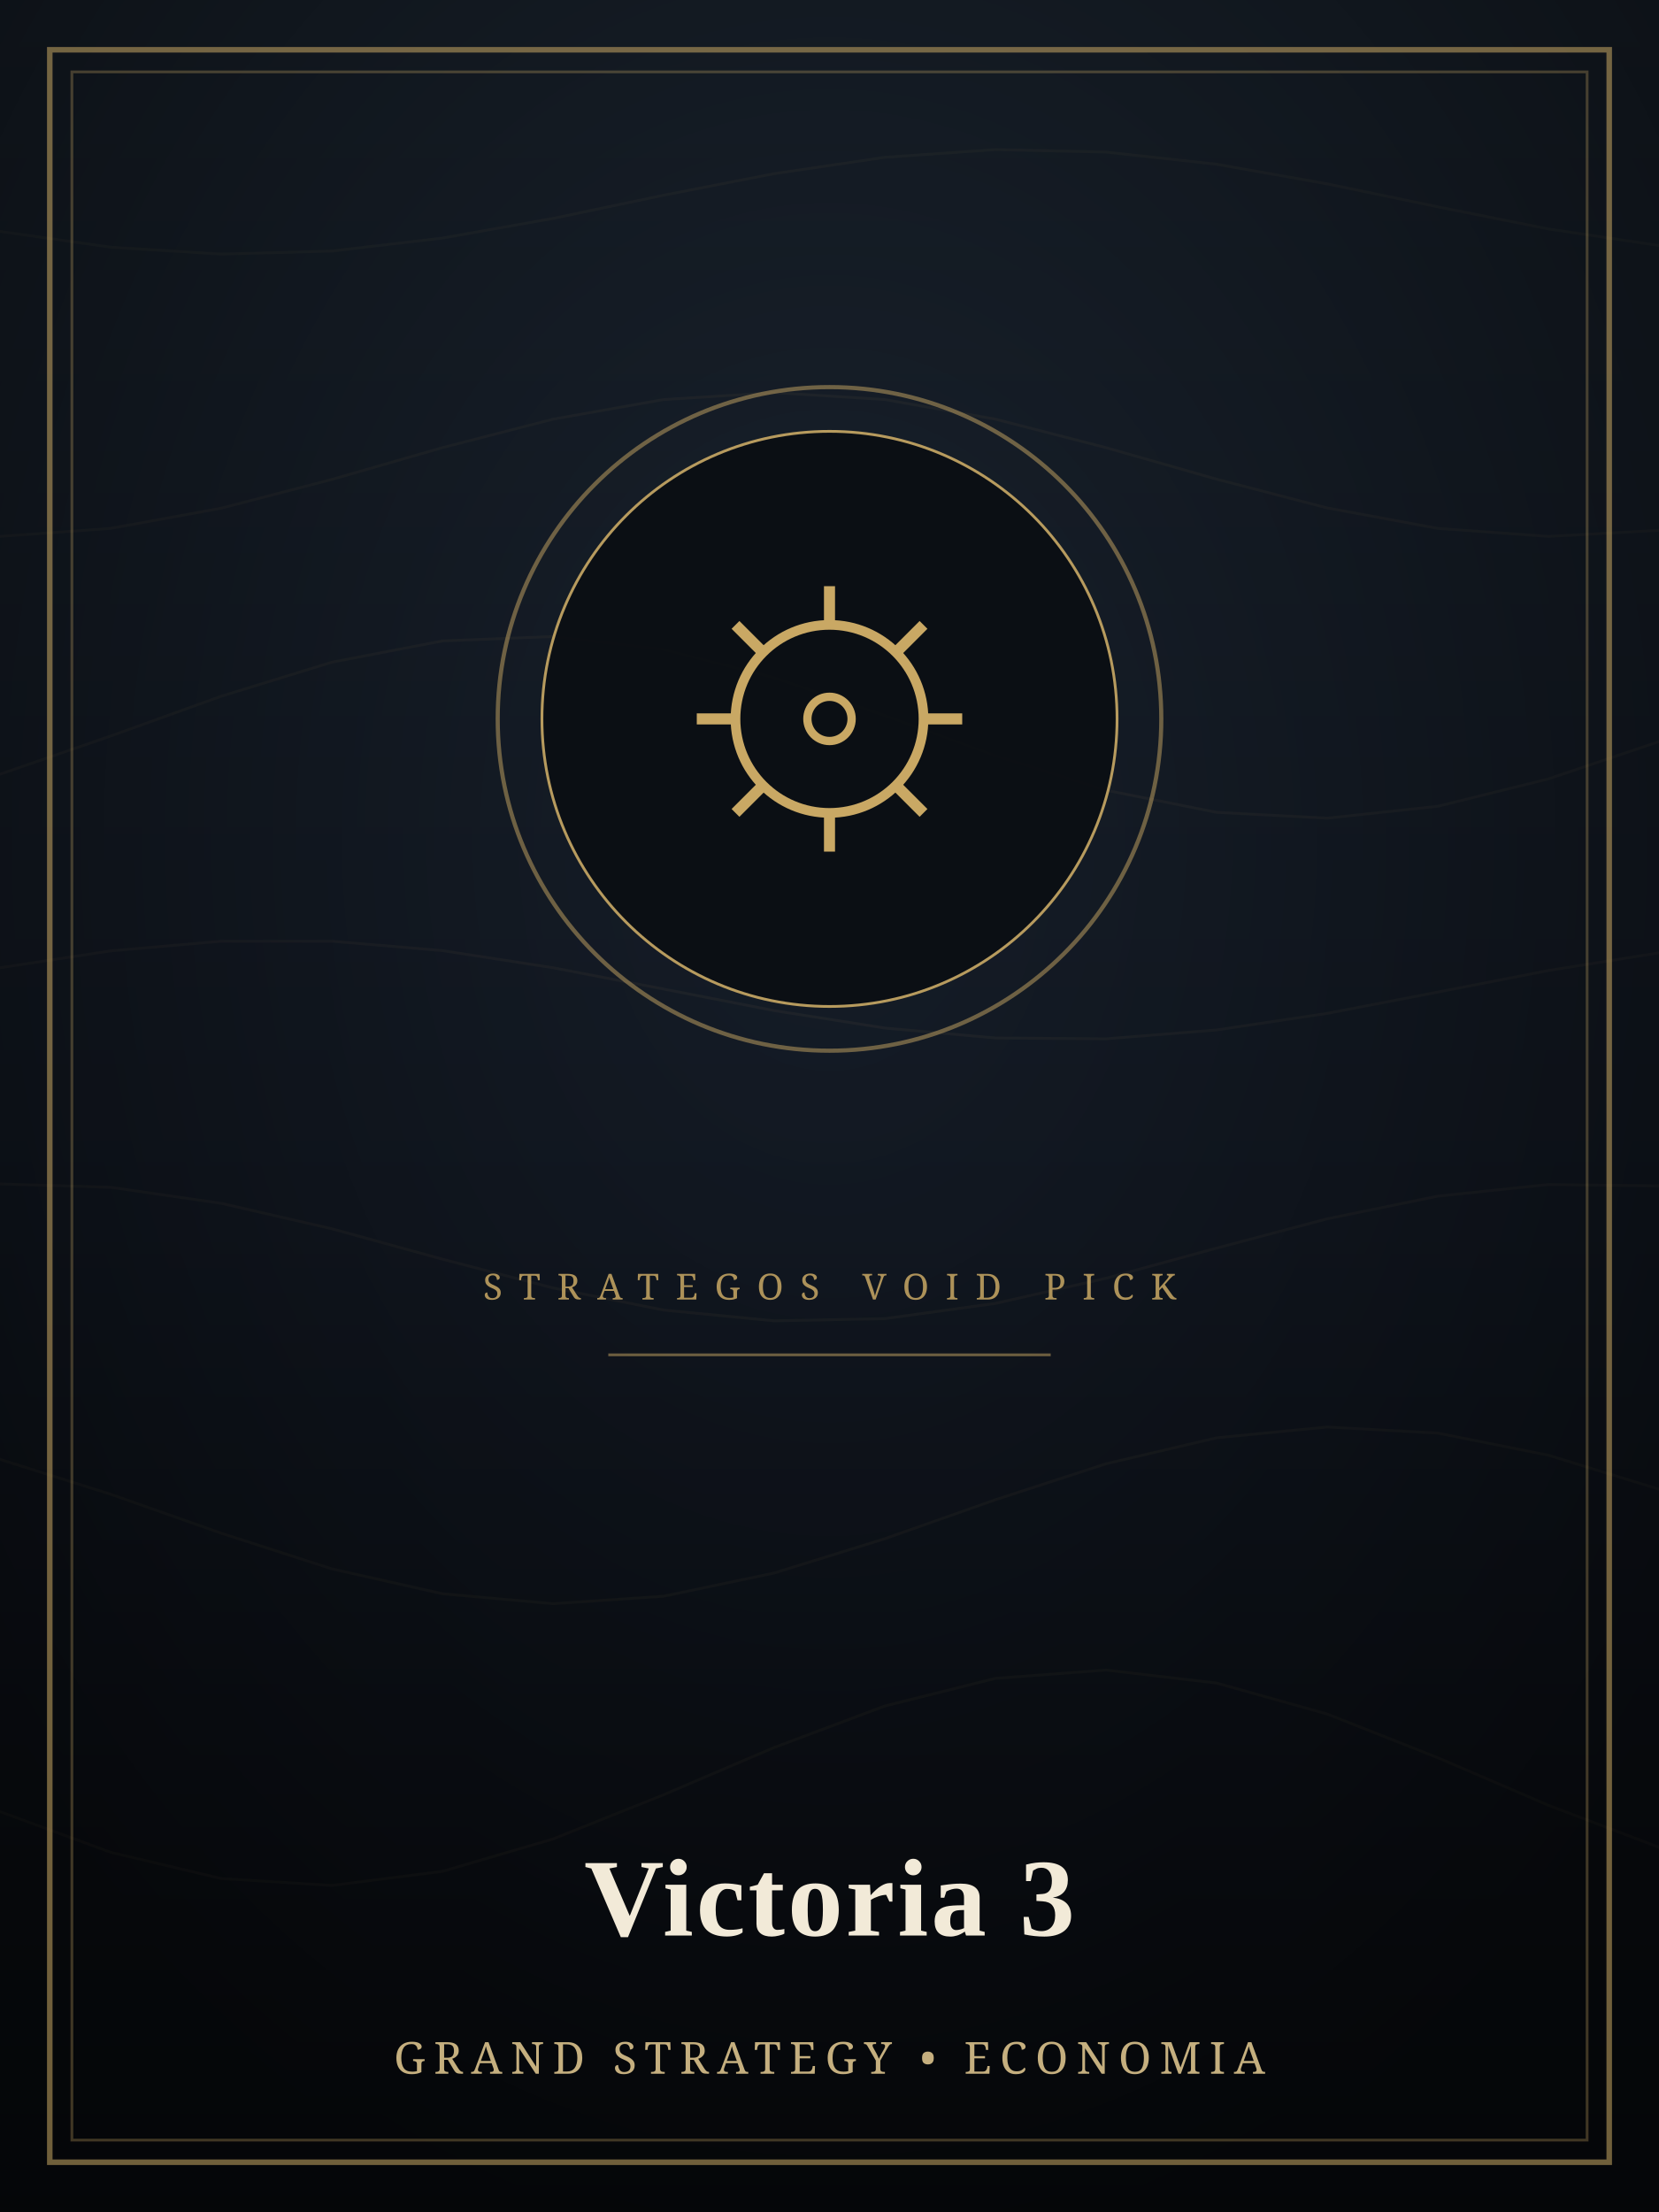
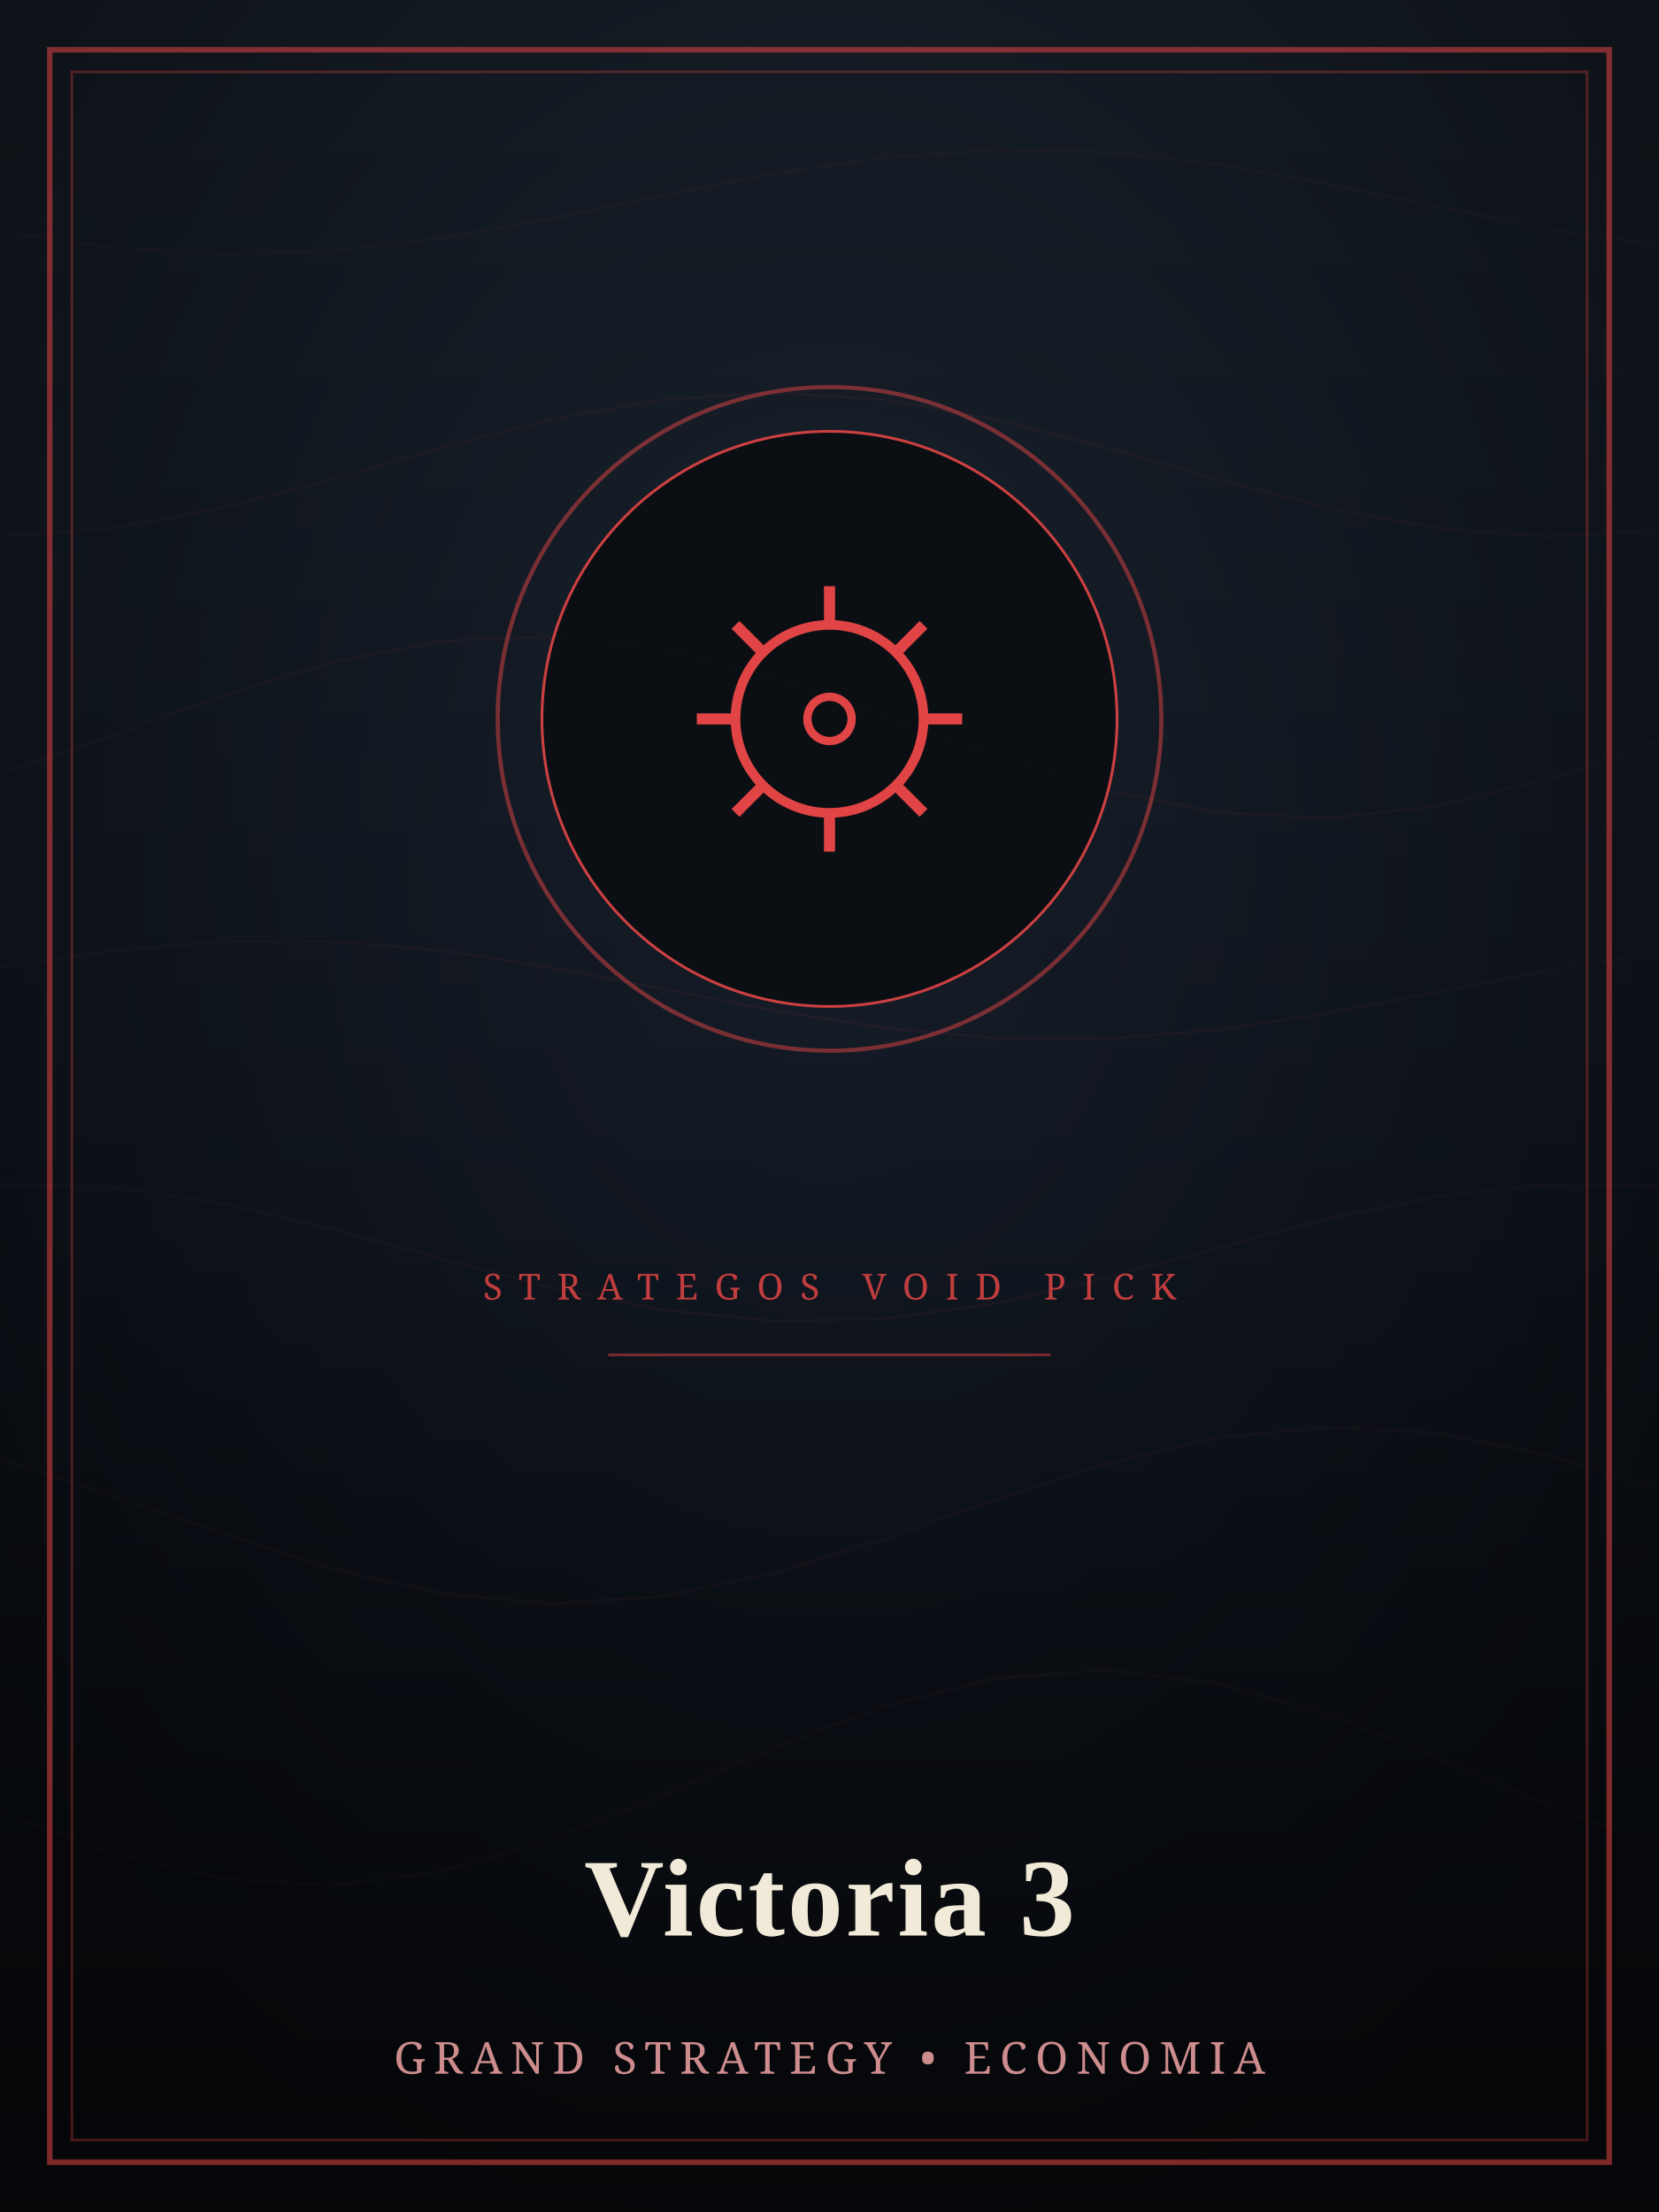
<svg xmlns="http://www.w3.org/2000/svg" width="600" height="800" viewBox="0 0 600 800">
  <defs>
    <linearGradient id="bg1" x1="0" y1="0" x2="0" y2="1">
      <stop offset="0%" stop-color="#1c2632" />
      <stop offset="55%" stop-color="#141b26" />
      <stop offset="100%" stop-color="#0a0d12" />
    </linearGradient>
    <radialGradient id="vg1" cx="50%" cy="38%" r="65%">
      <stop offset="0%" stop-color="#000000" stop-opacity="0" />
      <stop offset="100%" stop-color="#000000" stop-opacity="0.55" />
    </radialGradient>
  </defs>
  <rect width="600" height="800" fill="url(#bg1)" />
-   <path d="M -40,75.9 L 0,83.7 L 40,89.4 L 80,91.9 L 120,90.8 L 160,86.1 L 200,79.0 L 240,70.6 L 280,62.8 L 320,56.9 L 360,54.1 L 400,55.0 L 440,59.4 L 480,66.5 L 520,74.8 L 560,82.8 L 600,88.8 L 640,91.8" stroke="#c9a864" stroke-width="1" fill="none" opacity="0.06" />
-   <path d="M -40,191.8 L 0,194.0 L 40,191.1 L 80,183.8 L 120,173.4 L 160,161.9 L 200,151.6 L 240,144.5 L 280,142.0 L 320,144.5 L 360,151.6 L 400,161.9 L 440,173.3 L 480,183.7 L 520,191.1 L 560,194.0 L 600,191.8 L 640,185.0" stroke="#c9a864" stroke-width="1" fill="none" opacity="0.06" />
-   <path d="M -40,290.5 L 0,280.0 L 40,266.2 L 80,251.8 L 120,239.5 L 160,231.8 L 200,230.2 L 240,234.9 L 280,245.1 L 320,258.8 L 360,273.3 L 400,285.8 L 440,293.8 L 480,295.9 L 520,291.6 L 560,281.7 L 600,268.2 L 640,253.7" stroke="#c9a864" stroke-width="1" fill="none" opacity="0.06" />
-   <path d="M -40,357.7 L 0,350.0 L 40,343.9 L 80,340.4 L 120,340.4 L 160,343.8 L 200,350.0 L 240,357.7 L 280,365.5 L 320,371.8 L 360,375.4 L 400,375.7 L 440,372.5 L 480,366.5 L 520,358.8 L 560,351.0 L 600,344.6 L 640,340.7" stroke="#c9a864" stroke-width="1" fill="none" opacity="0.06" />
-   <path d="M -40,431.8 L 0,428.2 L 40,429.4 L 80,435.2 L 120,444.4 L 160,455.4 L 200,465.8 L 240,473.8 L 280,477.7 L 320,476.9 L 360,471.4 L 400,462.3 L 440,451.4 L 480,440.8 L 520,432.6 L 560,428.4 L 600,428.9 L 640,434.1" stroke="#c9a864" stroke-width="1" fill="none" opacity="0.06" />
-   <path d="M -40,519.1 L 0,527.8 L 40,540.4 L 80,554.5 L 120,567.4 L 160,576.4 L 200,580.0 L 240,577.3 L 280,568.9 L 320,556.5 L 360,542.4 L 400,529.4 L 440,520.0 L 480,516.1 L 520,518.3 L 560,526.3 L 600,538.6 L 640,552.6" stroke="#c9a864" stroke-width="1" fill="none" opacity="0.06" />
-   <path d="M -40,638.0 L 0,655.2 L 40,669.9 L 80,679.4 L 120,681.9 L 160,676.8 L 200,665.1 L 240,649.1 L 280,632.0 L 320,617.0 L 360,607.0 L 400,604.0 L 440,608.7 L 480,619.9 L 520,635.7 L 560,652.9 L 600,668.1 L 640,678.5" stroke="#c9a864" stroke-width="1" fill="none" opacity="0.06" />
+   <path d="M -40,75.9 L 0,83.7 L 40,89.4 L 80,91.9 L 120,90.8 L 160,86.1 L 200,79.0 L 240,70.6 L 280,62.8 L 320,56.9 L 360,54.1 L 400,55.0 L 440,59.4 L 480,66.5 L 520,74.8 L 560,82.8 L 600,88.8 L 640,91.8" stroke="#e04444" stroke-width="1" fill="none" opacity="0.06" />
+   <path d="M -40,191.8 L 0,194.0 L 40,191.1 L 80,183.8 L 120,173.4 L 160,161.9 L 200,151.6 L 240,144.5 L 280,142.0 L 320,144.5 L 360,151.6 L 400,161.9 L 440,173.3 L 480,183.7 L 520,191.1 L 560,194.0 L 600,191.8 L 640,185.0" stroke="#e04444" stroke-width="1" fill="none" opacity="0.06" />
+   <path d="M -40,290.5 L 0,280.0 L 40,266.2 L 80,251.8 L 120,239.5 L 160,231.8 L 200,230.2 L 240,234.9 L 280,245.1 L 320,258.8 L 360,273.3 L 400,285.8 L 440,293.8 L 480,295.9 L 520,291.6 L 560,281.7 L 600,268.2 L 640,253.7" stroke="#e04444" stroke-width="1" fill="none" opacity="0.06" />
+   <path d="M -40,357.7 L 0,350.0 L 40,343.9 L 80,340.4 L 120,340.4 L 160,343.8 L 200,350.0 L 240,357.7 L 280,365.5 L 320,371.8 L 360,375.4 L 400,375.7 L 440,372.5 L 480,366.5 L 520,358.8 L 560,351.0 L 600,344.6 L 640,340.7" stroke="#e04444" stroke-width="1" fill="none" opacity="0.06" />
+   <path d="M -40,431.8 L 0,428.2 L 40,429.4 L 80,435.2 L 120,444.4 L 160,455.4 L 200,465.8 L 240,473.8 L 280,477.7 L 320,476.9 L 360,471.4 L 400,462.3 L 440,451.4 L 480,440.8 L 520,432.6 L 560,428.4 L 600,428.9 L 640,434.1" stroke="#e04444" stroke-width="1" fill="none" opacity="0.06" />
+   <path d="M -40,519.1 L 0,527.8 L 40,540.4 L 80,554.5 L 120,567.4 L 160,576.4 L 200,580.0 L 240,577.3 L 280,568.9 L 320,556.5 L 360,542.4 L 400,529.4 L 440,520.0 L 480,516.1 L 520,518.3 L 560,526.3 L 600,538.6 L 640,552.6" stroke="#e04444" stroke-width="1" fill="none" opacity="0.06" />
+   <path d="M -40,638.0 L 0,655.2 L 40,669.9 L 80,679.4 L 120,681.9 L 160,676.8 L 200,665.1 L 240,649.1 L 280,632.0 L 320,617.0 L 360,607.0 L 400,604.0 L 440,608.7 L 480,619.9 L 520,635.7 L 560,652.9 L 600,668.1 L 640,678.5" stroke="#e04444" stroke-width="1" fill="none" opacity="0.06" />
  <rect width="600" height="800" fill="url(#vg1)" />
-   <rect x="18" y="18" width="564" height="764" fill="none" stroke="#c9a864" stroke-width="2" opacity="0.55" />
-   <rect x="26" y="26" width="548" height="748" fill="none" stroke="#c9a864" stroke-width="1" opacity="0.3" />
+   <rect x="18" y="18" width="564" height="764" fill="none" stroke="#e04444" stroke-width="2" opacity="0.55" />
+   <rect x="26" y="26" width="548" height="748" fill="none" stroke="#e04444" stroke-width="1" opacity="0.3" />
  <g transform="translate(300,260)">
-     <circle r="120" fill="none" stroke="#c9a864" stroke-width="1.5" opacity="0.5" />
-     <circle r="104" fill="#0a0d12" stroke="#c9a864" stroke-width="1" opacity="0.9" />
-     <circle r="34" fill="none" stroke="#c9a864" stroke-width="3.5" />
-     <circle r="8" fill="none" stroke="#c9a864" stroke-width="3" />
-     <g stroke="#c9a864" stroke-width="4">
+     <circle r="120" fill="none" stroke="#e04444" stroke-width="1.5" opacity="0.5" />
+     <circle r="104" fill="#0a0d12" stroke="#e04444" stroke-width="1" opacity="0.9" />
+     <circle r="34" fill="none" stroke="#e04444" stroke-width="3.5" />
+     <circle r="8" fill="none" stroke="#e04444" stroke-width="3" />
+     <g stroke="#e04444" stroke-width="4">
      <line x1="0" y1="-34" x2="0" y2="-48" />
      <line x1="0" y1="34" x2="0" y2="48" />
      <line x1="-34" y1="0" x2="-48" y2="0" />
      <line x1="34" y1="0" x2="48" y2="0" />
      <line x1="24" y1="-24" x2="34" y2="-34" />
      <line x1="-24" y1="-24" x2="-34" y2="-34" />
      <line x1="24" y1="24" x2="34" y2="34" />
      <line x1="-24" y1="24" x2="-34" y2="34" />
    </g>
  </g>
-   <text x="300" y="470" text-anchor="middle" font-family="Georgia, serif" font-size="13" letter-spacing="6" fill="#c9a864" opacity="0.85">STRATEGOS VOID PICK</text>
-   <line x1="220" y1="490" x2="380" y2="490" stroke="#c9a864" stroke-width="1" opacity="0.5" />
+   <text x="300" y="470" text-anchor="middle" font-family="Georgia, serif" font-size="13" letter-spacing="6" fill="#e04444" opacity="0.85">STRATEGOS VOID PICK</text>
+   <line x1="220" y1="490" x2="380" y2="490" stroke="#e04444" stroke-width="1" opacity="0.5" />
  <text x="300" y="700" text-anchor="middle" font-family="Georgia, 'Times New Roman', serif" font-size="40" font-weight="700" fill="#f2ead8" letter-spacing="1">Victoria 3</text>
-   <text x="300" y="750" text-anchor="middle" font-family="Georgia, serif" font-size="16" letter-spacing="3" fill="#e6cd93" opacity="0.85">GRAND STRATEGY • ECONOMIA</text>
+   <text x="300" y="750" text-anchor="middle" font-family="Georgia, serif" font-size="16" letter-spacing="3" fill="#f0a3a3" opacity="0.85">GRAND STRATEGY • ECONOMIA</text>
</svg>
